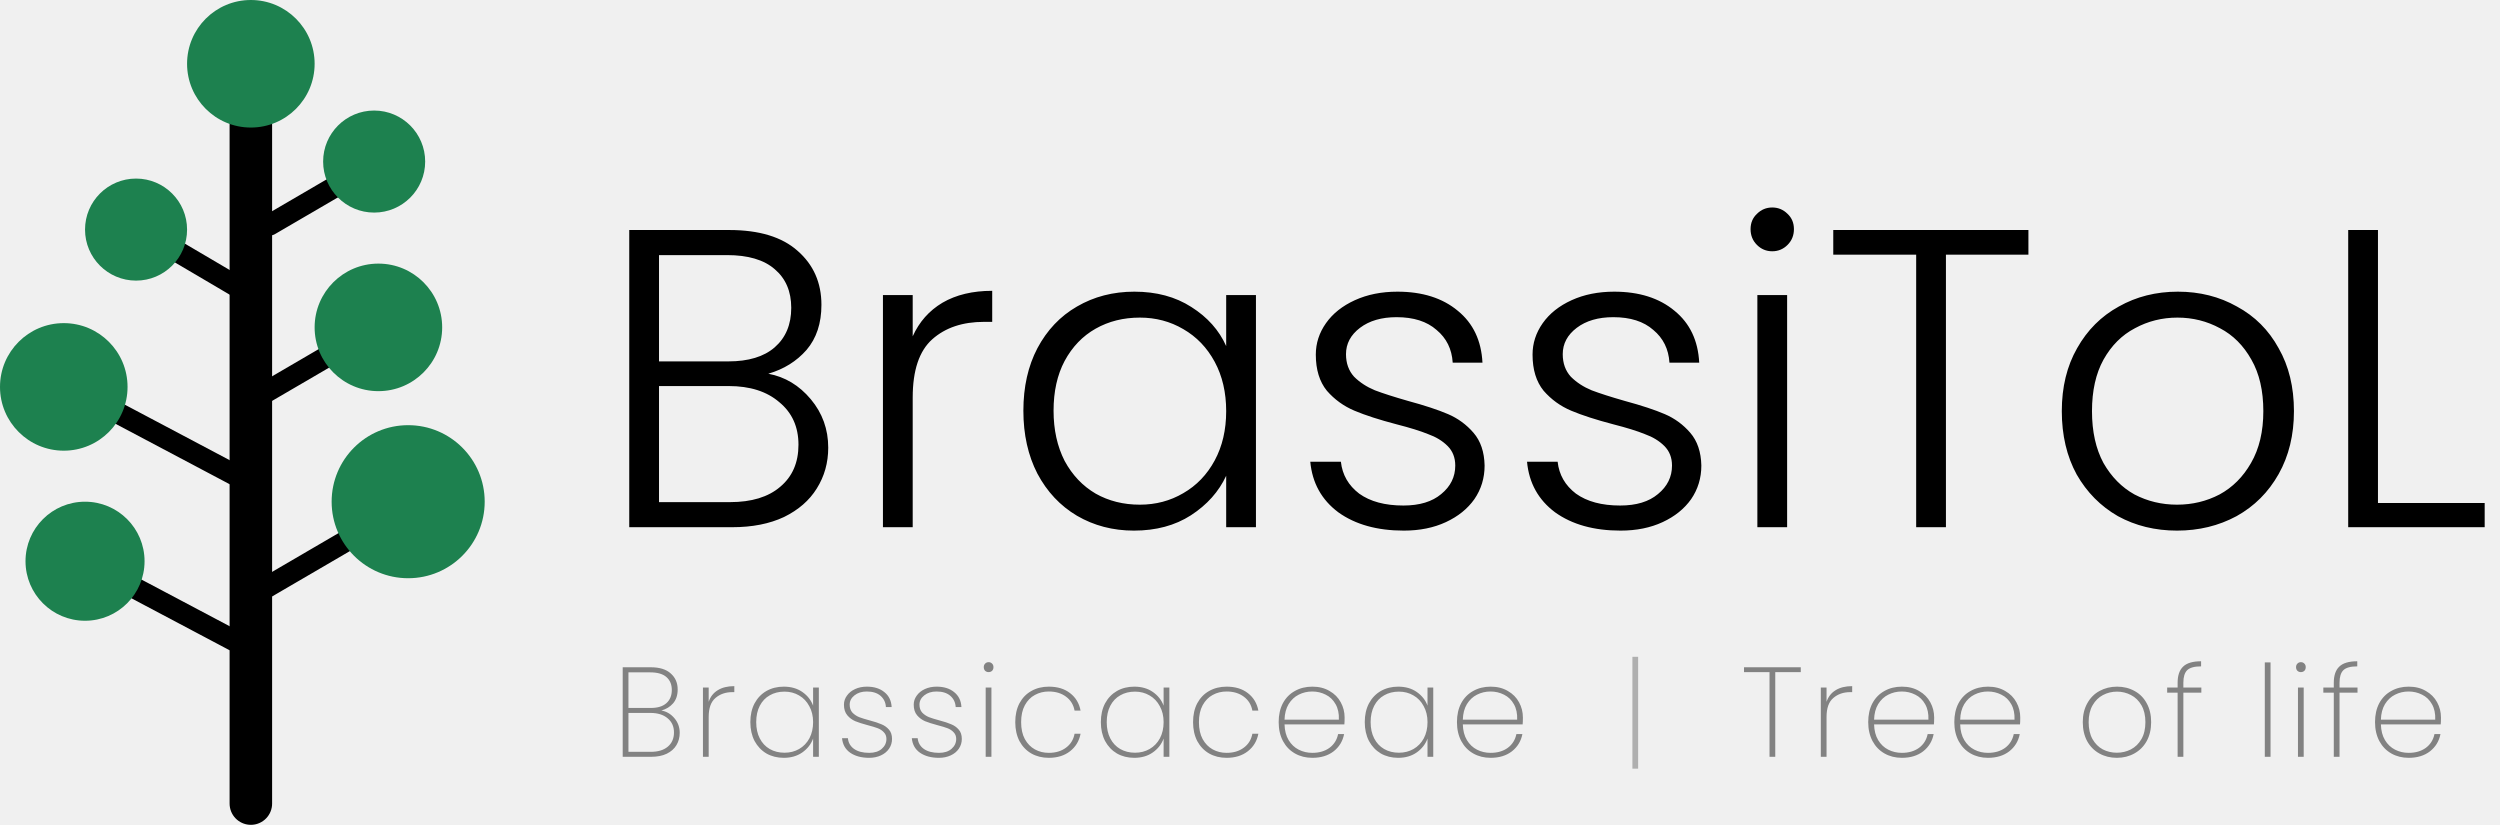
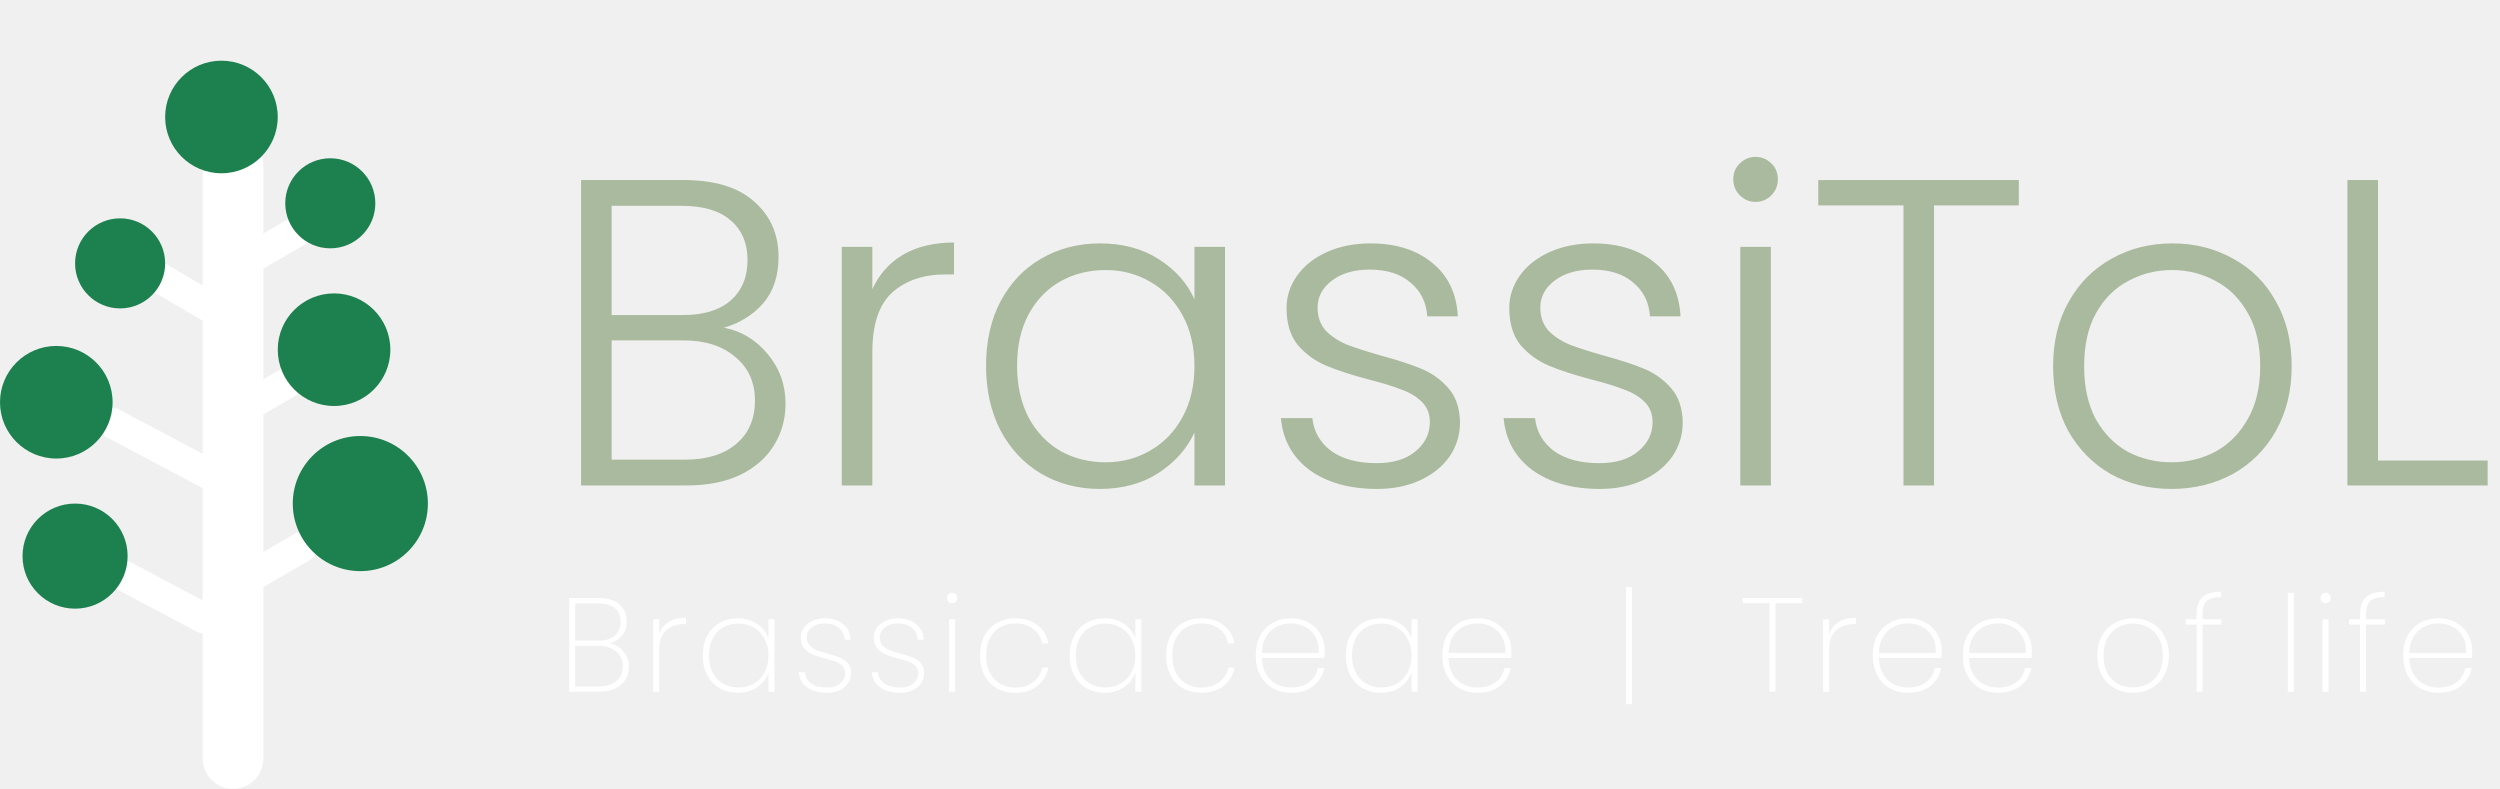
- <svg xmlns="http://www.w3.org/2000/svg" width="294" height="97" viewBox="0 0 294 97" fill="none">
-   <path d="M90.35 43.95C92.317 44.317 93.983 45.317 95.35 46.95C96.717 48.583 97.4 50.483 97.4 52.65C97.4 54.417 96.95 56.017 96.05 57.45C95.183 58.85 93.9 59.967 92.2 60.8C90.5 61.6 88.467 62 86.1 62H74V27.05H85.75C89.283 27.05 91.967 27.867 93.8 29.5C95.667 31.133 96.6 33.25 96.6 35.85C96.6 38.017 96.017 39.783 94.85 41.15C93.683 42.483 92.183 43.417 90.35 43.95ZM77.5 42.5H85.65C88.017 42.5 89.833 41.95 91.1 40.85C92.4 39.717 93.05 38.167 93.05 36.2C93.05 34.267 92.4 32.75 91.1 31.65C89.833 30.55 87.967 30 85.5 30H77.5V42.5ZM85.85 59.05C88.383 59.05 90.35 58.45 91.75 57.25C93.183 56.05 93.9 54.4 93.9 52.3C93.9 50.2 93.15 48.533 91.65 47.3C90.183 46.033 88.2 45.4 85.7 45.4H77.5V59.05H85.85ZM107.334 39.55C108.101 37.85 109.267 36.533 110.834 35.6C112.434 34.667 114.384 34.2 116.684 34.2V37.85H115.734C113.201 37.85 111.167 38.533 109.634 39.9C108.101 41.267 107.334 43.55 107.334 46.75V62H103.834V34.7H107.334V39.55ZM120.349 48.3C120.349 45.5 120.899 43.05 121.999 40.95C123.133 38.817 124.683 37.183 126.649 36.05C128.649 34.883 130.899 34.3 133.399 34.3C135.999 34.3 138.233 34.9 140.099 36.1C141.999 37.3 143.366 38.833 144.199 40.7V34.7H147.699V62H144.199V55.95C143.333 57.817 141.949 59.367 140.049 60.6C138.183 61.8 135.949 62.4 133.349 62.4C130.883 62.4 128.649 61.817 126.649 60.65C124.683 59.483 123.133 57.833 121.999 55.7C120.899 53.567 120.349 51.1 120.349 48.3ZM144.199 48.35C144.199 46.15 143.749 44.217 142.849 42.55C141.949 40.883 140.716 39.6 139.149 38.7C137.616 37.8 135.916 37.35 134.049 37.35C132.116 37.35 130.383 37.783 128.849 38.65C127.316 39.517 126.099 40.783 125.199 42.45C124.333 44.083 123.899 46.033 123.899 48.3C123.899 50.533 124.333 52.5 125.199 54.2C126.099 55.867 127.316 57.15 128.849 58.05C130.383 58.917 132.116 59.35 134.049 59.35C135.916 59.35 137.616 58.9 139.149 58C140.716 57.1 141.949 55.817 142.849 54.15C143.749 52.483 144.199 50.55 144.199 48.35ZM165.089 62.4C161.956 62.4 159.389 61.683 157.389 60.25C155.423 58.783 154.323 56.8 154.089 54.3H157.689C157.856 55.833 158.573 57.083 159.839 58.05C161.139 58.983 162.873 59.45 165.039 59.45C166.939 59.45 168.423 59 169.489 58.1C170.589 57.2 171.139 56.083 171.139 54.75C171.139 53.817 170.839 53.05 170.239 52.45C169.639 51.85 168.873 51.383 167.939 51.05C167.039 50.683 165.806 50.3 164.239 49.9C162.206 49.367 160.556 48.833 159.289 48.3C158.023 47.767 156.939 46.983 156.039 45.95C155.173 44.883 154.739 43.467 154.739 41.7C154.739 40.367 155.139 39.133 155.939 38C156.739 36.867 157.873 35.967 159.339 35.3C160.806 34.633 162.473 34.3 164.339 34.3C167.273 34.3 169.639 35.05 171.439 36.55C173.239 38.017 174.206 40.05 174.339 42.65H170.839C170.739 41.05 170.106 39.767 168.939 38.8C167.806 37.8 166.239 37.3 164.239 37.3C162.473 37.3 161.039 37.717 159.939 38.55C158.839 39.383 158.289 40.417 158.289 41.65C158.289 42.717 158.606 43.6 159.239 44.3C159.906 44.967 160.723 45.5 161.689 45.9C162.656 46.267 163.956 46.683 165.589 47.15C167.556 47.683 169.123 48.2 170.289 48.7C171.456 49.2 172.456 49.933 173.289 50.9C174.123 51.867 174.556 53.15 174.589 54.75C174.589 56.217 174.189 57.533 173.389 58.7C172.589 59.833 171.473 60.733 170.039 61.4C168.606 62.067 166.956 62.4 165.089 62.4ZM190.578 62.4C187.444 62.4 184.878 61.683 182.878 60.25C180.911 58.783 179.811 56.8 179.578 54.3H183.178C183.344 55.833 184.061 57.083 185.328 58.05C186.628 58.983 188.361 59.45 190.528 59.45C192.428 59.45 193.911 59 194.978 58.1C196.078 57.2 196.628 56.083 196.628 54.75C196.628 53.817 196.328 53.05 195.728 52.45C195.128 51.85 194.361 51.383 193.428 51.05C192.528 50.683 191.294 50.3 189.728 49.9C187.694 49.367 186.044 48.833 184.778 48.3C183.511 47.767 182.428 46.983 181.528 45.95C180.661 44.883 180.228 43.467 180.228 41.7C180.228 40.367 180.628 39.133 181.428 38C182.228 36.867 183.361 35.967 184.828 35.3C186.294 34.633 187.961 34.3 189.828 34.3C192.761 34.3 195.128 35.05 196.928 36.55C198.728 38.017 199.694 40.05 199.828 42.65H196.328C196.228 41.05 195.594 39.767 194.428 38.8C193.294 37.8 191.728 37.3 189.728 37.3C187.961 37.3 186.528 37.717 185.428 38.55C184.328 39.383 183.778 40.417 183.778 41.65C183.778 42.717 184.094 43.6 184.728 44.3C185.394 44.967 186.211 45.5 187.178 45.9C188.144 46.267 189.444 46.683 191.078 47.15C193.044 47.683 194.611 48.2 195.778 48.7C196.944 49.2 197.944 49.933 198.778 50.9C199.611 51.867 200.044 53.15 200.078 54.75C200.078 56.217 199.678 57.533 198.878 58.7C198.078 59.833 196.961 60.733 195.528 61.4C194.094 62.067 192.444 62.4 190.578 62.4ZM208.416 29.55C207.716 29.55 207.116 29.3 206.616 28.8C206.116 28.3 205.866 27.683 205.866 26.95C205.866 26.217 206.116 25.617 206.616 25.15C207.116 24.65 207.716 24.4 208.416 24.4C209.116 24.4 209.716 24.65 210.216 25.15C210.716 25.617 210.966 26.217 210.966 26.95C210.966 27.683 210.716 28.3 210.216 28.8C209.716 29.3 209.116 29.55 208.416 29.55ZM210.166 34.7V62H206.666V34.7H210.166ZM238.542 27.05V29.95H228.842V62H225.342V29.95H215.592V27.05H238.542ZM256.018 62.4C253.452 62.4 251.135 61.833 249.068 60.7C247.035 59.533 245.418 57.9 244.218 55.8C243.052 53.667 242.468 51.183 242.468 48.35C242.468 45.517 243.068 43.05 244.268 40.95C245.468 38.817 247.102 37.183 249.168 36.05C251.235 34.883 253.552 34.3 256.118 34.3C258.685 34.3 261.002 34.883 263.068 36.05C265.168 37.183 266.802 38.817 267.968 40.95C269.168 43.05 269.768 45.517 269.768 48.35C269.768 51.15 269.168 53.617 267.968 55.75C266.768 57.883 265.118 59.533 263.018 60.7C260.918 61.833 258.585 62.4 256.018 62.4ZM256.018 59.35C257.818 59.35 259.485 58.95 261.018 58.15C262.552 57.317 263.785 56.083 264.718 54.45C265.685 52.783 266.168 50.75 266.168 48.35C266.168 45.95 265.702 43.933 264.768 42.3C263.835 40.633 262.602 39.4 261.068 38.6C259.535 37.767 257.868 37.35 256.068 37.35C254.268 37.35 252.602 37.767 251.068 38.6C249.535 39.4 248.302 40.633 247.368 42.3C246.468 43.933 246.018 45.95 246.018 48.35C246.018 50.75 246.468 52.783 247.368 54.45C248.302 56.083 249.518 57.317 251.018 58.15C252.552 58.95 254.218 59.35 256.018 59.35ZM279.648 59.15H292.198V62H276.148V27.05H279.648V59.15Z" fill="black" />
-   <path d="M77.775 83.555C78.385 83.665 78.895 83.965 79.305 84.455C79.725 84.945 79.935 85.52 79.935 86.18C79.935 86.72 79.805 87.205 79.545 87.635C79.295 88.055 78.915 88.39 78.405 88.64C77.905 88.88 77.295 89 76.575 89H73.23V78.47H76.515C77.565 78.47 78.355 78.715 78.885 79.205C79.425 79.685 79.695 80.31 79.695 81.08C79.695 81.75 79.515 82.295 79.155 82.715C78.795 83.125 78.335 83.405 77.775 83.555ZM73.905 83.255H76.545C77.335 83.255 77.94 83.07 78.36 82.7C78.79 82.32 79.005 81.8 79.005 81.14C79.005 80.5 78.795 79.995 78.375 79.625C77.955 79.255 77.32 79.07 76.47 79.07H73.905V83.255ZM76.53 88.415C77.38 88.415 78.045 88.215 78.525 87.815C79.015 87.405 79.26 86.845 79.26 86.135C79.26 85.435 79.01 84.88 78.51 84.47C78.02 84.05 77.345 83.84 76.485 83.84H73.905V88.415H76.53ZM83.341 82.535C83.541 81.935 83.897 81.48 84.406 81.17C84.916 80.85 85.567 80.69 86.356 80.69V81.395H86.132C85.332 81.395 84.666 81.625 84.136 82.085C83.606 82.535 83.341 83.275 83.341 84.305V89H82.666V80.855H83.341V82.535ZM88.241 84.92C88.241 84.08 88.406 83.345 88.736 82.715C89.076 82.085 89.541 81.6 90.131 81.26C90.731 80.92 91.411 80.75 92.171 80.75C93.031 80.75 93.761 80.96 94.361 81.38C94.961 81.8 95.381 82.335 95.621 82.985V80.855H96.296V89H95.621V86.855C95.381 87.515 94.956 88.06 94.346 88.49C93.746 88.91 93.021 89.12 92.171 89.12C91.411 89.12 90.731 88.95 90.131 88.61C89.541 88.26 89.076 87.77 88.736 87.14C88.406 86.5 88.241 85.76 88.241 84.92ZM95.621 84.92C95.621 84.21 95.471 83.585 95.171 83.045C94.881 82.495 94.481 82.075 93.971 81.785C93.461 81.485 92.891 81.335 92.261 81.335C91.601 81.335 91.021 81.48 90.521 81.77C90.021 82.05 89.631 82.46 89.351 83C89.071 83.54 88.931 84.18 88.931 84.92C88.931 85.66 89.071 86.3 89.351 86.84C89.631 87.38 90.021 87.795 90.521 88.085C91.031 88.375 91.611 88.52 92.261 88.52C92.891 88.52 93.461 88.375 93.971 88.085C94.491 87.785 94.896 87.365 95.186 86.825C95.476 86.275 95.621 85.64 95.621 84.92ZM102.218 89.12C101.308 89.12 100.563 88.92 99.983 88.52C99.413 88.12 99.093 87.55 99.023 86.81H99.713C99.763 87.34 100.003 87.76 100.433 88.07C100.873 88.38 101.468 88.535 102.218 88.535C102.838 88.535 103.328 88.38 103.688 88.07C104.058 87.75 104.243 87.36 104.243 86.9C104.243 86.58 104.143 86.32 103.943 86.12C103.753 85.91 103.513 85.75 103.223 85.64C102.933 85.53 102.538 85.41 102.038 85.28C101.438 85.12 100.953 84.965 100.583 84.815C100.213 84.655 99.898 84.42 99.638 84.11C99.378 83.8 99.248 83.385 99.248 82.865C99.248 82.485 99.363 82.135 99.593 81.815C99.823 81.485 100.143 81.225 100.553 81.035C100.963 80.845 101.428 80.75 101.948 80.75C102.798 80.75 103.483 80.965 104.003 81.395C104.533 81.815 104.818 82.4 104.858 83.15H104.183C104.153 82.61 103.943 82.17 103.553 81.83C103.163 81.49 102.623 81.32 101.933 81.32C101.353 81.32 100.873 81.47 100.493 81.77C100.113 82.07 99.923 82.435 99.923 82.865C99.923 83.245 100.028 83.555 100.238 83.795C100.458 84.025 100.723 84.205 101.033 84.335C101.353 84.455 101.773 84.585 102.293 84.725C102.863 84.875 103.318 85.025 103.658 85.175C104.008 85.315 104.303 85.525 104.543 85.805C104.783 86.075 104.903 86.44 104.903 86.9C104.903 87.32 104.788 87.7 104.558 88.04C104.328 88.38 104.008 88.645 103.598 88.835C103.188 89.025 102.728 89.12 102.218 89.12ZM110.424 89.12C109.514 89.12 108.769 88.92 108.189 88.52C107.619 88.12 107.299 87.55 107.229 86.81H107.919C107.969 87.34 108.209 87.76 108.639 88.07C109.079 88.38 109.674 88.535 110.424 88.535C111.044 88.535 111.534 88.38 111.894 88.07C112.264 87.75 112.449 87.36 112.449 86.9C112.449 86.58 112.349 86.32 112.149 86.12C111.959 85.91 111.719 85.75 111.429 85.64C111.139 85.53 110.744 85.41 110.244 85.28C109.644 85.12 109.159 84.965 108.789 84.815C108.419 84.655 108.104 84.42 107.844 84.11C107.584 83.8 107.454 83.385 107.454 82.865C107.454 82.485 107.569 82.135 107.799 81.815C108.029 81.485 108.349 81.225 108.759 81.035C109.169 80.845 109.634 80.75 110.154 80.75C111.004 80.75 111.689 80.965 112.209 81.395C112.739 81.815 113.024 82.4 113.064 83.15H112.389C112.359 82.61 112.149 82.17 111.759 81.83C111.369 81.49 110.829 81.32 110.139 81.32C109.559 81.32 109.079 81.47 108.699 81.77C108.319 82.07 108.129 82.435 108.129 82.865C108.129 83.245 108.234 83.555 108.444 83.795C108.664 84.025 108.929 84.205 109.239 84.335C109.559 84.455 109.979 84.585 110.499 84.725C111.069 84.875 111.524 85.025 111.864 85.175C112.214 85.315 112.509 85.525 112.749 85.805C112.989 86.075 113.109 86.44 113.109 86.9C113.109 87.32 112.994 87.7 112.764 88.04C112.534 88.38 112.214 88.645 111.804 88.835C111.394 89.025 110.934 89.12 110.424 89.12ZM116.261 79.04C116.101 79.04 115.966 78.99 115.856 78.89C115.746 78.78 115.691 78.635 115.691 78.455C115.691 78.285 115.746 78.145 115.856 78.035C115.966 77.925 116.101 77.87 116.261 77.87C116.421 77.87 116.556 77.925 116.666 78.035C116.776 78.145 116.831 78.285 116.831 78.455C116.831 78.635 116.776 78.78 116.666 78.89C116.556 78.99 116.421 79.04 116.261 79.04ZM116.591 80.855V89H115.916V80.855H116.591ZM119.395 84.92C119.395 84.07 119.56 83.33 119.89 82.7C120.23 82.07 120.695 81.59 121.285 81.26C121.885 80.92 122.57 80.75 123.34 80.75C124.36 80.75 125.195 81.005 125.845 81.515C126.505 82.025 126.915 82.71 127.075 83.57H126.37C126.24 82.87 125.9 82.32 125.35 81.92C124.81 81.52 124.14 81.32 123.34 81.32C122.74 81.32 122.195 81.455 121.705 81.725C121.215 81.985 120.82 82.39 120.52 82.94C120.23 83.48 120.085 84.14 120.085 84.92C120.085 85.71 120.23 86.375 120.52 86.915C120.82 87.455 121.215 87.86 121.705 88.13C122.195 88.4 122.74 88.535 123.34 88.535C124.14 88.535 124.81 88.335 125.35 87.935C125.9 87.535 126.24 86.985 126.37 86.285H127.075C126.915 87.135 126.505 87.82 125.845 88.34C125.185 88.86 124.35 89.12 123.34 89.12C122.57 89.12 121.885 88.95 121.285 88.61C120.695 88.27 120.23 87.785 119.89 87.155C119.56 86.515 119.395 85.77 119.395 84.92ZM129.461 84.92C129.461 84.08 129.626 83.345 129.956 82.715C130.296 82.085 130.761 81.6 131.351 81.26C131.951 80.92 132.631 80.75 133.391 80.75C134.251 80.75 134.981 80.96 135.581 81.38C136.181 81.8 136.601 82.335 136.841 82.985V80.855H137.516V89H136.841V86.855C136.601 87.515 136.176 88.06 135.566 88.49C134.966 88.91 134.241 89.12 133.391 89.12C132.631 89.12 131.951 88.95 131.351 88.61C130.761 88.26 130.296 87.77 129.956 87.14C129.626 86.5 129.461 85.76 129.461 84.92ZM136.841 84.92C136.841 84.21 136.691 83.585 136.391 83.045C136.101 82.495 135.701 82.075 135.191 81.785C134.681 81.485 134.111 81.335 133.481 81.335C132.821 81.335 132.241 81.48 131.741 81.77C131.241 82.05 130.851 82.46 130.571 83C130.291 83.54 130.151 84.18 130.151 84.92C130.151 85.66 130.291 86.3 130.571 86.84C130.851 87.38 131.241 87.795 131.741 88.085C132.251 88.375 132.831 88.52 133.481 88.52C134.111 88.52 134.681 88.375 135.191 88.085C135.711 87.785 136.116 87.365 136.406 86.825C136.696 86.275 136.841 85.64 136.841 84.92ZM140.304 84.92C140.304 84.07 140.469 83.33 140.799 82.7C141.139 82.07 141.604 81.59 142.194 81.26C142.794 80.92 143.479 80.75 144.249 80.75C145.269 80.75 146.104 81.005 146.754 81.515C147.414 82.025 147.824 82.71 147.984 83.57H147.279C147.149 82.87 146.809 82.32 146.259 81.92C145.719 81.52 145.049 81.32 144.249 81.32C143.649 81.32 143.104 81.455 142.614 81.725C142.124 81.985 141.729 82.39 141.429 82.94C141.139 83.48 140.994 84.14 140.994 84.92C140.994 85.71 141.139 86.375 141.429 86.915C141.729 87.455 142.124 87.86 142.614 88.13C143.104 88.4 143.649 88.535 144.249 88.535C145.049 88.535 145.719 88.335 146.259 87.935C146.809 87.535 147.149 86.985 147.279 86.285H147.984C147.824 87.135 147.414 87.82 146.754 88.34C146.094 88.86 145.259 89.12 144.249 89.12C143.479 89.12 142.794 88.95 142.194 88.61C141.604 88.27 141.139 87.785 140.799 87.155C140.469 86.515 140.304 85.77 140.304 84.92ZM158.126 84.38C158.126 84.74 158.116 85.01 158.096 85.19H151.061C151.081 85.92 151.241 86.535 151.541 87.035C151.841 87.535 152.236 87.91 152.726 88.16C153.216 88.41 153.751 88.535 154.331 88.535C155.131 88.535 155.801 88.34 156.341 87.95C156.881 87.55 157.221 87.01 157.361 86.33H158.066C157.906 87.16 157.496 87.835 156.836 88.355C156.176 88.865 155.341 89.12 154.331 89.12C153.571 89.12 152.891 88.95 152.291 88.61C151.691 88.27 151.221 87.785 150.881 87.155C150.541 86.515 150.371 85.77 150.371 84.92C150.371 84.07 150.536 83.33 150.866 82.7C151.206 82.07 151.676 81.59 152.276 81.26C152.876 80.92 153.561 80.75 154.331 80.75C155.111 80.75 155.786 80.92 156.356 81.26C156.936 81.59 157.376 82.035 157.676 82.595C157.976 83.145 158.126 83.74 158.126 84.38ZM157.451 84.635C157.481 83.915 157.351 83.305 157.061 82.805C156.781 82.305 156.396 81.935 155.906 81.695C155.416 81.445 154.886 81.32 154.316 81.32C153.746 81.32 153.216 81.445 152.726 81.695C152.246 81.935 151.851 82.305 151.541 82.805C151.241 83.305 151.081 83.915 151.061 84.635H157.451ZM160.496 84.92C160.496 84.08 160.661 83.345 160.991 82.715C161.331 82.085 161.796 81.6 162.386 81.26C162.986 80.92 163.666 80.75 164.426 80.75C165.286 80.75 166.016 80.96 166.616 81.38C167.216 81.8 167.636 82.335 167.876 82.985V80.855H168.551V89H167.876V86.855C167.636 87.515 167.211 88.06 166.601 88.49C166.001 88.91 165.276 89.12 164.426 89.12C163.666 89.12 162.986 88.95 162.386 88.61C161.796 88.26 161.331 87.77 160.991 87.14C160.661 86.5 160.496 85.76 160.496 84.92ZM167.876 84.92C167.876 84.21 167.726 83.585 167.426 83.045C167.136 82.495 166.736 82.075 166.226 81.785C165.716 81.485 165.146 81.335 164.516 81.335C163.856 81.335 163.276 81.48 162.776 81.77C162.276 82.05 161.886 82.46 161.606 83C161.326 83.54 161.186 84.18 161.186 84.92C161.186 85.66 161.326 86.3 161.606 86.84C161.886 87.38 162.276 87.795 162.776 88.085C163.286 88.375 163.866 88.52 164.516 88.52C165.146 88.52 165.716 88.375 166.226 88.085C166.746 87.785 167.151 87.365 167.441 86.825C167.731 86.275 167.876 85.64 167.876 84.92ZM179.093 84.38C179.093 84.74 179.083 85.01 179.063 85.19H172.028C172.048 85.92 172.208 86.535 172.508 87.035C172.808 87.535 173.203 87.91 173.693 88.16C174.183 88.41 174.718 88.535 175.298 88.535C176.098 88.535 176.768 88.34 177.308 87.95C177.848 87.55 178.188 87.01 178.328 86.33H179.033C178.873 87.16 178.463 87.835 177.803 88.355C177.143 88.865 176.308 89.12 175.298 89.12C174.538 89.12 173.858 88.95 173.258 88.61C172.658 88.27 172.188 87.785 171.848 87.155C171.508 86.515 171.338 85.77 171.338 84.92C171.338 84.07 171.503 83.33 171.833 82.7C172.173 82.07 172.643 81.59 173.243 81.26C173.843 80.92 174.528 80.75 175.298 80.75C176.078 80.75 176.753 80.92 177.323 81.26C177.903 81.59 178.343 82.035 178.643 82.595C178.943 83.145 179.093 83.74 179.093 84.38ZM178.418 84.635C178.448 83.915 178.318 83.305 178.028 82.805C177.748 82.305 177.363 81.935 176.873 81.695C176.383 81.445 175.853 81.32 175.283 81.32C174.713 81.32 174.183 81.445 173.693 81.695C173.213 81.935 172.818 82.305 172.508 82.805C172.208 83.305 172.048 83.915 172.028 84.635H178.418ZM211.771 78.47V79.04H208.771V89H208.096V79.04H205.096V78.47H211.771ZM214.802 82.535C215.002 81.935 215.357 81.48 215.867 81.17C216.377 80.85 217.027 80.69 217.817 80.69V81.395H217.592C216.792 81.395 216.127 81.625 215.597 82.085C215.067 82.535 214.802 83.275 214.802 84.305V89H214.127V80.855H214.802V82.535ZM227.457 84.38C227.457 84.74 227.447 85.01 227.427 85.19H220.392C220.412 85.92 220.572 86.535 220.872 87.035C221.172 87.535 221.567 87.91 222.057 88.16C222.547 88.41 223.082 88.535 223.662 88.535C224.462 88.535 225.132 88.34 225.672 87.95C226.212 87.55 226.552 87.01 226.692 86.33H227.397C227.237 87.16 226.827 87.835 226.167 88.355C225.507 88.865 224.672 89.12 223.662 89.12C222.902 89.12 222.222 88.95 221.622 88.61C221.022 88.27 220.552 87.785 220.212 87.155C219.872 86.515 219.702 85.77 219.702 84.92C219.702 84.07 219.867 83.33 220.197 82.7C220.537 82.07 221.007 81.59 221.607 81.26C222.207 80.92 222.892 80.75 223.662 80.75C224.442 80.75 225.117 80.92 225.687 81.26C226.267 81.59 226.707 82.035 227.007 82.595C227.307 83.145 227.457 83.74 227.457 84.38ZM226.782 84.635C226.812 83.915 226.682 83.305 226.392 82.805C226.112 82.305 225.727 81.935 225.237 81.695C224.747 81.445 224.217 81.32 223.647 81.32C223.077 81.32 222.547 81.445 222.057 81.695C221.577 81.935 221.182 82.305 220.872 82.805C220.572 83.305 220.412 83.915 220.392 84.635H226.782ZM237.582 84.38C237.582 84.74 237.572 85.01 237.552 85.19H230.517C230.537 85.92 230.697 86.535 230.997 87.035C231.297 87.535 231.692 87.91 232.182 88.16C232.672 88.41 233.207 88.535 233.787 88.535C234.587 88.535 235.257 88.34 235.797 87.95C236.337 87.55 236.677 87.01 236.817 86.33H237.522C237.362 87.16 236.952 87.835 236.292 88.355C235.632 88.865 234.797 89.12 233.787 89.12C233.027 89.12 232.347 88.95 231.747 88.61C231.147 88.27 230.677 87.785 230.337 87.155C229.997 86.515 229.827 85.77 229.827 84.92C229.827 84.07 229.992 83.33 230.322 82.7C230.662 82.07 231.132 81.59 231.732 81.26C232.332 80.92 233.017 80.75 233.787 80.75C234.567 80.75 235.242 80.92 235.812 81.26C236.392 81.59 236.832 82.035 237.132 82.595C237.432 83.145 237.582 83.74 237.582 84.38ZM236.907 84.635C236.937 83.915 236.807 83.305 236.517 82.805C236.237 82.305 235.852 81.935 235.362 81.695C234.872 81.445 234.342 81.32 233.772 81.32C233.202 81.32 232.672 81.445 232.182 81.695C231.702 81.935 231.307 82.305 230.997 82.805C230.697 83.305 230.537 83.915 230.517 84.635H236.907ZM248.94 89.12C248.18 89.12 247.495 88.95 246.885 88.61C246.275 88.27 245.795 87.785 245.445 87.155C245.105 86.515 244.935 85.77 244.935 84.92C244.935 84.08 245.11 83.345 245.46 82.715C245.81 82.075 246.29 81.59 246.9 81.26C247.52 80.92 248.21 80.75 248.97 80.75C249.73 80.75 250.415 80.92 251.025 81.26C251.635 81.59 252.11 82.07 252.45 82.7C252.8 83.33 252.975 84.07 252.975 84.92C252.975 85.77 252.8 86.515 252.45 87.155C252.1 87.785 251.615 88.27 250.995 88.61C250.385 88.95 249.7 89.12 248.94 89.12ZM248.94 88.52C249.53 88.52 250.08 88.39 250.59 88.13C251.11 87.86 251.525 87.455 251.835 86.915C252.145 86.375 252.3 85.71 252.3 84.92C252.3 84.14 252.145 83.48 251.835 82.94C251.525 82.4 251.115 82 250.605 81.74C250.095 81.47 249.545 81.335 248.955 81.335C248.365 81.335 247.815 81.47 247.305 81.74C246.805 82 246.4 82.4 246.09 82.94C245.78 83.48 245.625 84.14 245.625 84.92C245.625 85.71 245.775 86.375 246.075 86.915C246.385 87.455 246.79 87.86 247.29 88.13C247.8 88.39 248.35 88.52 248.94 88.52ZM258.878 81.455H256.763V89H256.088V81.455H254.858V80.855H256.088V80.285C256.088 79.435 256.303 78.805 256.733 78.395C257.163 77.975 257.868 77.765 258.848 77.765V78.365C258.068 78.365 257.523 78.515 257.213 78.815C256.913 79.115 256.763 79.605 256.763 80.285V80.855H258.878V81.455ZM267.015 77.9V89H266.34V77.9H267.015ZM270.585 79.04C270.425 79.04 270.29 78.99 270.18 78.89C270.07 78.78 270.015 78.635 270.015 78.455C270.015 78.285 270.07 78.145 270.18 78.035C270.29 77.925 270.425 77.87 270.585 77.87C270.745 77.87 270.88 77.925 270.99 78.035C271.1 78.145 271.155 78.285 271.155 78.455C271.155 78.635 271.1 78.78 270.99 78.89C270.88 78.99 270.745 79.04 270.585 79.04ZM270.915 80.855V89H270.24V80.855H270.915ZM277.244 81.455H275.129V89H274.454V81.455H273.224V80.855H274.454V80.285C274.454 79.435 274.669 78.805 275.099 78.395C275.529 77.975 276.234 77.765 277.214 77.765V78.365C276.434 78.365 275.889 78.515 275.579 78.815C275.279 79.115 275.129 79.605 275.129 80.285V80.855H277.244V81.455ZM287.058 84.38C287.058 84.74 287.048 85.01 287.028 85.19H279.993C280.013 85.92 280.173 86.535 280.473 87.035C280.773 87.535 281.168 87.91 281.658 88.16C282.148 88.41 282.683 88.535 283.263 88.535C284.063 88.535 284.733 88.34 285.273 87.95C285.813 87.55 286.153 87.01 286.293 86.33H286.998C286.838 87.16 286.428 87.835 285.768 88.355C285.108 88.865 284.273 89.12 283.263 89.12C282.503 89.12 281.823 88.95 281.223 88.61C280.623 88.27 280.153 87.785 279.813 87.155C279.473 86.515 279.303 85.77 279.303 84.92C279.303 84.07 279.468 83.33 279.798 82.7C280.138 82.07 280.608 81.59 281.208 81.26C281.808 80.92 282.493 80.75 283.263 80.75C284.043 80.75 284.718 80.92 285.288 81.26C285.868 81.59 286.308 82.035 286.608 82.595C286.908 83.145 287.058 83.74 287.058 84.38ZM286.383 84.635C286.413 83.915 286.283 83.305 285.993 82.805C285.713 82.305 285.328 81.935 284.838 81.695C284.348 81.445 283.818 81.32 283.248 81.32C282.678 81.32 282.148 81.445 281.658 81.695C281.178 81.935 280.783 82.305 280.473 82.805C280.173 83.305 280.013 83.915 279.993 84.635H286.383Z" fill="#828282" />
-   <path d="M192.645 90.395H191.97V77.24H192.645V90.395Z" fill="#AFAFAF" />
-   <line x1="13.69" y1="48.48" x2="28.48" y2="56.31" stroke="black" stroke-width="2.5" stroke-linecap="round" />
-   <line x1="12.69" y1="67.48" x2="27.48" y2="75.31" stroke="black" stroke-width="2.5" stroke-linecap="round" />
-   <line x1="15.711" y1="26.556" x2="30.556" y2="35.289" stroke="black" stroke-width="2.5" stroke-linecap="round" />
-   <line x1="40.55" y1="63.71" x2="30.71" y2="69.45" stroke="black" stroke-width="2.5" stroke-linecap="round" />
-   <circle cx="7.5" cy="45.5" r="7.5" fill="#1D814F" />
-   <circle cx="48" cy="59" r="9" fill="#1D814F" />
-   <line x1="29.5" y1="12.5" x2="29.5" y2="94.5" stroke="black" stroke-width="5" stroke-linecap="round" />
-   <line x1="41.55" y1="20.71" x2="31.71" y2="26.45" stroke="black" stroke-width="2.5" stroke-linecap="round" />
-   <circle cx="29.5" cy="7.5" r="7.5" fill="#1D814F" />
-   <line x1="40.55" y1="40.71" x2="30.71" y2="46.45" stroke="black" stroke-width="2.5" stroke-linecap="round" />
-   <circle cx="16" cy="27" r="6" fill="#1D814F" />
-   <circle cx="44" cy="19" r="6" fill="#1D814F" />
-   <circle cx="44.5" cy="38.5" r="7.5" fill="#1D814F" />
-   <circle cx="10" cy="66" r="7" fill="#1D814F" />
+ <svg xmlns="http://www.w3.org/2000/svg" width="206" height="65" viewBox="0 0 206 65" fill="none">
+   <path d="M59.652 27.004C61.068 27.268 62.268 27.988 63.252 29.164C64.236 30.34 64.728 31.708 64.728 33.268C64.728 34.54 64.404 35.692 63.756 36.724C63.132 37.732 62.208 38.536 60.984 39.136C59.76 39.712 58.296 40 56.592 40H47.88V14.836H56.34C58.884 14.836 60.816 15.424 62.136 16.6C63.48 17.776 64.152 19.3 64.152 21.172C64.152 22.732 63.732 24.004 62.892 24.988C62.052 25.948 60.972 26.62 59.652 27.004ZM50.4 25.96H56.268C57.972 25.96 59.28 25.564 60.192 24.772C61.128 23.956 61.596 22.84 61.596 21.424C61.596 20.032 61.128 18.94 60.192 18.148C59.28 17.356 57.936 16.96 56.16 16.96H50.4V25.96ZM56.412 37.876C58.236 37.876 59.652 37.444 60.66 36.58C61.692 35.716 62.208 34.528 62.208 33.016C62.208 31.504 61.668 30.304 60.588 29.416C59.532 28.504 58.104 28.048 56.304 28.048H50.4V37.876H56.412ZM71.88 23.836C72.433 22.612 73.272 21.664 74.4 20.992C75.552 20.32 76.957 19.984 78.612 19.984V22.612H77.928C76.105 22.612 74.641 23.104 73.537 24.088C72.433 25.072 71.88 26.716 71.88 29.02V40H69.361V20.344H71.88V23.836ZM81.251 30.136C81.251 28.12 81.647 26.356 82.439 24.844C83.255 23.308 84.371 22.132 85.787 21.316C87.227 20.476 88.847 20.056 90.647 20.056C92.519 20.056 94.127 20.488 95.471 21.352C96.839 22.216 97.823 23.32 98.423 24.664V20.344H100.943V40H98.423V35.644C97.799 36.988 96.803 38.104 95.435 38.992C94.091 39.856 92.483 40.288 90.611 40.288C88.835 40.288 87.227 39.868 85.787 39.028C84.371 38.188 83.255 37 82.439 35.464C81.647 33.928 81.251 32.152 81.251 30.136ZM98.423 30.172C98.423 28.588 98.099 27.196 97.451 25.996C96.803 24.796 95.915 23.872 94.787 23.224C93.683 22.576 92.459 22.252 91.115 22.252C89.723 22.252 88.475 22.564 87.371 23.188C86.267 23.812 85.391 24.724 84.743 25.924C84.119 27.1 83.807 28.504 83.807 30.136C83.807 31.744 84.119 33.16 84.743 34.384C85.391 35.584 86.267 36.508 87.371 37.156C88.475 37.78 89.723 38.092 91.115 38.092C92.459 38.092 93.683 37.768 94.787 37.12C95.915 36.472 96.803 35.548 97.451 34.348C98.099 33.148 98.423 31.756 98.423 30.172ZM113.464 40.288C111.208 40.288 109.36 39.772 107.92 38.74C106.504 37.684 105.712 36.256 105.544 34.456H108.136C108.256 35.56 108.772 36.46 109.684 37.156C110.62 37.828 111.868 38.164 113.428 38.164C114.796 38.164 115.864 37.84 116.632 37.192C117.424 36.544 117.82 35.74 117.82 34.78C117.82 34.108 117.604 33.556 117.172 33.124C116.74 32.692 116.188 32.356 115.516 32.116C114.868 31.852 113.98 31.576 112.852 31.288C111.388 30.904 110.2 30.52 109.288 30.136C108.376 29.752 107.596 29.188 106.948 28.444C106.324 27.676 106.012 26.656 106.012 25.384C106.012 24.424 106.3 23.536 106.876 22.72C107.452 21.904 108.268 21.256 109.324 20.776C110.38 20.296 111.58 20.056 112.924 20.056C115.036 20.056 116.74 20.596 118.036 21.676C119.332 22.732 120.028 24.196 120.124 26.068H117.604C117.532 24.916 117.076 23.992 116.236 23.296C115.42 22.576 114.292 22.216 112.852 22.216C111.58 22.216 110.548 22.516 109.756 23.116C108.964 23.716 108.568 24.46 108.568 25.348C108.568 26.116 108.796 26.752 109.252 27.256C109.732 27.736 110.32 28.12 111.016 28.408C111.712 28.672 112.648 28.972 113.824 29.308C115.24 29.692 116.368 30.064 117.208 30.424C118.048 30.784 118.768 31.312 119.368 32.008C119.968 32.704 120.28 33.628 120.304 34.78C120.304 35.836 120.016 36.784 119.44 37.624C118.864 38.44 118.06 39.088 117.028 39.568C115.996 40.048 114.808 40.288 113.464 40.288ZM131.816 40.288C129.56 40.288 127.712 39.772 126.272 38.74C124.856 37.684 124.064 36.256 123.896 34.456H126.488C126.608 35.56 127.124 36.46 128.036 37.156C128.972 37.828 130.22 38.164 131.78 38.164C133.148 38.164 134.216 37.84 134.984 37.192C135.776 36.544 136.172 35.74 136.172 34.78C136.172 34.108 135.956 33.556 135.524 33.124C135.092 32.692 134.54 32.356 133.868 32.116C133.22 31.852 132.332 31.576 131.204 31.288C129.74 30.904 128.552 30.52 127.64 30.136C126.728 29.752 125.948 29.188 125.3 28.444C124.676 27.676 124.364 26.656 124.364 25.384C124.364 24.424 124.652 23.536 125.228 22.72C125.804 21.904 126.62 21.256 127.676 20.776C128.732 20.296 129.932 20.056 131.276 20.056C133.388 20.056 135.092 20.596 136.388 21.676C137.684 22.732 138.38 24.196 138.476 26.068H135.956C135.884 24.916 135.428 23.992 134.588 23.296C133.772 22.576 132.644 22.216 131.204 22.216C129.932 22.216 128.9 22.516 128.108 23.116C127.316 23.716 126.92 24.46 126.92 25.348C126.92 26.116 127.148 26.752 127.604 27.256C128.084 27.736 128.672 28.12 129.368 28.408C130.064 28.672 131 28.972 132.176 29.308C133.592 29.692 134.72 30.064 135.56 30.424C136.4 30.784 137.12 31.312 137.72 32.008C138.32 32.704 138.632 33.628 138.656 34.78C138.656 35.836 138.368 36.784 137.792 37.624C137.216 38.44 136.412 39.088 135.38 39.568C134.348 40.048 133.16 40.288 131.816 40.288ZM144.66 16.636C144.156 16.636 143.724 16.456 143.364 16.096C143.004 15.736 142.824 15.292 142.824 14.764C142.824 14.236 143.004 13.804 143.364 13.468C143.724 13.108 144.156 12.928 144.66 12.928C145.164 12.928 145.596 13.108 145.956 13.468C146.316 13.804 146.496 14.236 146.496 14.764C146.496 15.292 146.316 15.736 145.956 16.096C145.596 16.456 145.164 16.636 144.66 16.636ZM145.92 20.344V40H143.4V20.344H145.92ZM166.35 14.836V16.924H159.366V40H156.846V16.924H149.826V14.836H166.35ZM178.933 40.288C177.085 40.288 175.417 39.88 173.929 39.064C172.465 38.224 171.301 37.048 170.437 35.536C169.597 34 169.177 32.212 169.177 30.172C169.177 28.132 169.609 26.356 170.473 24.844C171.337 23.308 172.513 22.132 174.001 21.316C175.489 20.476 177.157 20.056 179.005 20.056C180.853 20.056 182.521 20.476 184.009 21.316C185.521 22.132 186.697 23.308 187.537 24.844C188.401 26.356 188.833 28.132 188.833 30.172C188.833 32.188 188.401 33.964 187.537 35.5C186.673 37.036 185.485 38.224 183.973 39.064C182.461 39.88 180.781 40.288 178.933 40.288ZM178.933 38.092C180.229 38.092 181.429 37.804 182.533 37.228C183.637 36.628 184.525 35.74 185.197 34.564C185.893 33.364 186.241 31.9 186.241 30.172C186.241 28.444 185.905 26.992 185.233 25.816C184.561 24.616 183.673 23.728 182.569 23.152C181.465 22.552 180.265 22.252 178.969 22.252C177.673 22.252 176.473 22.552 175.369 23.152C174.265 23.728 173.377 24.616 172.705 25.816C172.057 26.992 171.733 28.444 171.733 30.172C171.733 31.9 172.057 33.364 172.705 34.564C173.377 35.74 174.253 36.628 175.333 37.228C176.437 37.804 177.637 38.092 178.933 38.092ZM195.947 37.948H204.983V40H193.427V14.836H195.947V37.948Z" fill="#AABA9E" />
+   <line x1="9.112" y1="34.789" x2="17.418" y2="39.186" stroke="white" stroke-width="2.5" stroke-linecap="round" />
+   <line x1="8.494" y1="46.543" x2="16.8" y2="50.94" stroke="white" stroke-width="2.5" stroke-linecap="round" />
+   <line x1="10.371" y1="21.258" x2="18.732" y2="26.175" stroke="white" stroke-width="2.5" stroke-linecap="round" />
+   <line x1="24.911" y1="45.059" x2="19.648" y2="48.129" stroke="white" stroke-width="2.5" stroke-linecap="round" />
+   <circle cx="4.639" cy="33.145" r="4.639" fill="#1D814F" />
+   <circle cx="29.691" cy="41.495" r="5.567" fill="#1D814F" />
+   <line x1="19.201" y1="13.685" x2="19.201" y2="62.5" stroke="white" stroke-width="5" stroke-linecap="round" />
+   <line x1="25.529" y1="18.462" x2="20.266" y2="21.532" stroke="white" stroke-width="2.5" stroke-linecap="round" />
+   <circle cx="18.247" cy="9.639" r="4.639" fill="#1D814F" />
+   <line x1="24.911" y1="30.833" x2="19.648" y2="33.903" stroke="white" stroke-width="2.5" stroke-linecap="round" />
+   <ellipse cx="9.897" cy="21.702" rx="3.711" ry="3.711" fill="#1D814F" />
+   <ellipse cx="27.216" cy="16.752" rx="3.711" ry="3.711" fill="#1D814F" />
+   <circle cx="27.526" cy="28.815" r="4.639" fill="#1D814F" />
+   <circle cx="6.186" cy="45.824" r="4.33" fill="#1D814F" />
+   <path d="M50.235 53.007C50.682 53.088 51.056 53.308 51.357 53.667C51.665 54.026 51.819 54.448 51.819 54.932C51.819 55.328 51.724 55.684 51.533 55.999C51.35 56.307 51.071 56.553 50.697 56.736C50.33 56.912 49.883 57 49.355 57H46.902V49.278H49.311C50.081 49.278 50.66 49.458 51.049 49.817C51.445 50.169 51.643 50.627 51.643 51.192C51.643 51.683 51.511 52.083 51.247 52.391C50.983 52.692 50.646 52.897 50.235 53.007ZM47.397 52.787H49.333C49.912 52.787 50.356 52.651 50.664 52.38C50.979 52.101 51.137 51.72 51.137 51.236C51.137 50.767 50.983 50.396 50.675 50.125C50.367 49.854 49.901 49.718 49.278 49.718H47.397V52.787ZM49.322 56.571C49.945 56.571 50.433 56.424 50.785 56.131C51.144 55.83 51.324 55.42 51.324 54.899C51.324 54.386 51.141 53.979 50.774 53.678C50.415 53.37 49.92 53.216 49.289 53.216H47.397V56.571H49.322ZM54.317 52.259C54.464 51.819 54.724 51.485 55.098 51.258C55.472 51.023 55.949 50.906 56.528 50.906V51.423H56.363C55.776 51.423 55.289 51.592 54.9 51.929C54.511 52.259 54.317 52.802 54.317 53.557V57H53.822V51.027H54.317V52.259ZM57.91 54.008C57.91 53.392 58.031 52.853 58.273 52.391C58.522 51.929 58.863 51.573 59.296 51.324C59.736 51.075 60.234 50.95 60.792 50.95C61.422 50.95 61.958 51.104 62.398 51.412C62.838 51.72 63.146 52.112 63.322 52.589V51.027H63.817V57H63.322V55.427C63.146 55.911 62.834 56.311 62.387 56.626C61.947 56.934 61.415 57.088 60.792 57.088C60.234 57.088 59.736 56.963 59.296 56.714C58.863 56.457 58.522 56.098 58.273 55.636C58.031 55.167 57.91 54.624 57.91 54.008ZM63.322 54.008C63.322 53.487 63.212 53.029 62.992 52.633C62.779 52.23 62.486 51.922 62.112 51.709C61.738 51.489 61.32 51.379 60.858 51.379C60.374 51.379 59.949 51.485 59.582 51.698C59.215 51.903 58.929 52.204 58.724 52.6C58.519 52.996 58.416 53.465 58.416 54.008C58.416 54.551 58.519 55.02 58.724 55.416C58.929 55.812 59.215 56.116 59.582 56.329C59.956 56.542 60.381 56.648 60.858 56.648C61.32 56.648 61.738 56.542 62.112 56.329C62.493 56.109 62.79 55.801 63.003 55.405C63.215 55.002 63.322 54.536 63.322 54.008ZM68.16 57.088C67.493 57.088 66.947 56.941 66.521 56.648C66.103 56.355 65.868 55.937 65.817 55.394H66.323C66.36 55.783 66.536 56.091 66.851 56.318C67.174 56.545 67.61 56.659 68.16 56.659C68.615 56.659 68.974 56.545 69.238 56.318C69.51 56.083 69.645 55.797 69.645 55.46C69.645 55.225 69.572 55.035 69.425 54.888C69.286 54.734 69.11 54.617 68.897 54.536C68.684 54.455 68.395 54.367 68.028 54.272C67.588 54.155 67.233 54.041 66.961 53.931C66.69 53.814 66.459 53.641 66.268 53.414C66.078 53.187 65.982 52.882 65.982 52.501C65.982 52.222 66.067 51.966 66.235 51.731C66.404 51.489 66.638 51.298 66.939 51.159C67.24 51.02 67.581 50.95 67.962 50.95C68.585 50.95 69.088 51.108 69.469 51.423C69.858 51.731 70.067 52.16 70.096 52.71H69.601C69.579 52.314 69.425 51.991 69.139 51.742C68.853 51.493 68.457 51.368 67.951 51.368C67.526 51.368 67.174 51.478 66.895 51.698C66.617 51.918 66.477 52.186 66.477 52.501C66.477 52.78 66.554 53.007 66.708 53.183C66.87 53.352 67.064 53.484 67.291 53.579C67.526 53.667 67.834 53.762 68.215 53.865C68.633 53.975 68.967 54.085 69.216 54.195C69.473 54.298 69.689 54.452 69.865 54.657C70.041 54.855 70.129 55.123 70.129 55.46C70.129 55.768 70.045 56.047 69.876 56.296C69.707 56.545 69.473 56.74 69.172 56.879C68.871 57.018 68.534 57.088 68.16 57.088ZM74.178 57.088C73.511 57.088 72.964 56.941 72.539 56.648C72.121 56.355 71.886 55.937 71.835 55.394H72.341C72.378 55.783 72.554 56.091 72.869 56.318C73.192 56.545 73.628 56.659 74.178 56.659C74.633 56.659 74.992 56.545 75.256 56.318C75.527 56.083 75.663 55.797 75.663 55.46C75.663 55.225 75.59 55.035 75.443 54.888C75.304 54.734 75.128 54.617 74.915 54.536C74.702 54.455 74.413 54.367 74.046 54.272C73.606 54.155 73.25 54.041 72.979 53.931C72.708 53.814 72.477 53.641 72.286 53.414C72.095 53.187 72 52.882 72 52.501C72 52.222 72.084 51.966 72.253 51.731C72.422 51.489 72.656 51.298 72.957 51.159C73.258 51.02 73.599 50.95 73.98 50.95C74.603 50.95 75.106 51.108 75.487 51.423C75.876 51.731 76.085 52.16 76.114 52.71H75.619C75.597 52.314 75.443 51.991 75.157 51.742C74.871 51.493 74.475 51.368 73.969 51.368C73.544 51.368 73.192 51.478 72.913 51.698C72.634 51.918 72.495 52.186 72.495 52.501C72.495 52.78 72.572 53.007 72.726 53.183C72.887 53.352 73.082 53.484 73.309 53.579C73.544 53.667 73.852 53.762 74.233 53.865C74.651 53.975 74.985 54.085 75.234 54.195C75.491 54.298 75.707 54.452 75.883 54.657C76.059 54.855 76.147 55.123 76.147 55.46C76.147 55.768 76.063 56.047 75.894 56.296C75.725 56.545 75.491 56.74 75.19 56.879C74.889 57.018 74.552 57.088 74.178 57.088ZM78.458 49.696C78.34 49.696 78.241 49.659 78.161 49.586C78.08 49.505 78.04 49.399 78.04 49.267C78.04 49.142 78.08 49.04 78.161 48.959C78.241 48.878 78.34 48.838 78.458 48.838C78.575 48.838 78.674 48.878 78.755 48.959C78.835 49.04 78.876 49.142 78.876 49.267C78.876 49.399 78.835 49.505 78.755 49.586C78.674 49.659 78.575 49.696 78.458 49.696ZM78.7 51.027V57H78.205V51.027H78.7ZM80.756 54.008C80.756 53.385 80.877 52.842 81.119 52.38C81.369 51.918 81.71 51.566 82.142 51.324C82.582 51.075 83.085 50.95 83.649 50.95C84.397 50.95 85.01 51.137 85.486 51.511C85.97 51.885 86.271 52.387 86.388 53.018H85.871C85.776 52.505 85.527 52.101 85.123 51.808C84.727 51.515 84.236 51.368 83.649 51.368C83.209 51.368 82.81 51.467 82.45 51.665C82.091 51.856 81.801 52.153 81.581 52.556C81.369 52.952 81.262 53.436 81.262 54.008C81.262 54.587 81.369 55.075 81.581 55.471C81.801 55.867 82.091 56.164 82.45 56.362C82.81 56.56 83.209 56.659 83.649 56.659C84.236 56.659 84.727 56.512 85.123 56.219C85.527 55.926 85.776 55.522 85.871 55.009H86.388C86.271 55.632 85.97 56.135 85.486 56.516C85.002 56.897 84.39 57.088 83.649 57.088C83.085 57.088 82.582 56.963 82.142 56.714C81.71 56.465 81.369 56.109 81.119 55.647C80.877 55.178 80.756 54.631 80.756 54.008ZM88.138 54.008C88.138 53.392 88.259 52.853 88.501 52.391C88.751 51.929 89.092 51.573 89.524 51.324C89.964 51.075 90.463 50.95 91.02 50.95C91.651 50.95 92.186 51.104 92.626 51.412C93.066 51.72 93.374 52.112 93.55 52.589V51.027H94.045V57H93.55V55.427C93.374 55.911 93.063 56.311 92.615 56.626C92.175 56.934 91.644 57.088 91.02 57.088C90.463 57.088 89.964 56.963 89.524 56.714C89.092 56.457 88.751 56.098 88.501 55.636C88.259 55.167 88.138 54.624 88.138 54.008ZM93.55 54.008C93.55 53.487 93.44 53.029 93.22 52.633C93.008 52.23 92.714 51.922 92.34 51.709C91.966 51.489 91.548 51.379 91.086 51.379C90.602 51.379 90.177 51.485 89.81 51.698C89.444 51.903 89.158 52.204 88.952 52.6C88.747 52.996 88.644 53.465 88.644 54.008C88.644 54.551 88.747 55.02 88.952 55.416C89.158 55.812 89.444 56.116 89.81 56.329C90.184 56.542 90.61 56.648 91.086 56.648C91.548 56.648 91.966 56.542 92.34 56.329C92.722 56.109 93.019 55.801 93.231 55.405C93.444 55.002 93.55 54.536 93.55 54.008ZM96.09 54.008C96.09 53.385 96.211 52.842 96.453 52.38C96.702 51.918 97.043 51.566 97.476 51.324C97.916 51.075 98.418 50.95 98.983 50.95C99.731 50.95 100.343 51.137 100.82 51.511C101.304 51.885 101.604 52.387 101.722 53.018H101.205C101.109 52.505 100.86 52.101 100.457 51.808C100.061 51.515 99.569 51.368 98.983 51.368C98.543 51.368 98.143 51.467 97.784 51.665C97.424 51.856 97.135 52.153 96.915 52.556C96.702 52.952 96.596 53.436 96.596 54.008C96.596 54.587 96.702 55.075 96.915 55.471C97.135 55.867 97.424 56.164 97.784 56.362C98.143 56.56 98.543 56.659 98.983 56.659C99.569 56.659 100.061 56.512 100.457 56.219C100.86 55.926 101.109 55.522 101.205 55.009H101.722C101.604 55.632 101.304 56.135 100.82 56.516C100.336 56.897 99.723 57.088 98.983 57.088C98.418 57.088 97.916 56.963 97.476 56.714C97.043 56.465 96.702 56.109 96.453 55.647C96.211 55.178 96.09 54.631 96.09 54.008ZM109.159 53.612C109.159 53.876 109.151 54.074 109.137 54.206H103.978C103.992 54.741 104.11 55.192 104.33 55.559C104.55 55.926 104.839 56.201 105.199 56.384C105.558 56.567 105.95 56.659 106.376 56.659C106.962 56.659 107.454 56.516 107.85 56.23C108.246 55.937 108.495 55.541 108.598 55.042H109.115C108.997 55.651 108.697 56.146 108.213 56.527C107.729 56.901 107.116 57.088 106.376 57.088C105.818 57.088 105.32 56.963 104.88 56.714C104.44 56.465 104.095 56.109 103.846 55.647C103.596 55.178 103.472 54.631 103.472 54.008C103.472 53.385 103.593 52.842 103.835 52.38C104.084 51.918 104.429 51.566 104.869 51.324C105.309 51.075 105.811 50.95 106.376 50.95C106.948 50.95 107.443 51.075 107.861 51.324C108.286 51.566 108.609 51.892 108.829 52.303C109.049 52.706 109.159 53.143 109.159 53.612ZM108.664 53.799C108.686 53.271 108.59 52.824 108.378 52.457C108.172 52.09 107.89 51.819 107.531 51.643C107.171 51.46 106.783 51.368 106.365 51.368C105.947 51.368 105.558 51.46 105.199 51.643C104.847 51.819 104.557 52.09 104.33 52.457C104.11 52.824 103.992 53.271 103.978 53.799H108.664ZM110.897 54.008C110.897 53.392 111.018 52.853 111.26 52.391C111.509 51.929 111.85 51.573 112.283 51.324C112.723 51.075 113.221 50.95 113.779 50.95C114.409 50.95 114.945 51.104 115.385 51.412C115.825 51.72 116.133 52.112 116.309 52.589V51.027H116.804V57H116.309V55.427C116.133 55.911 115.821 56.311 115.374 56.626C114.934 56.934 114.402 57.088 113.779 57.088C113.221 57.088 112.723 56.963 112.283 56.714C111.85 56.457 111.509 56.098 111.26 55.636C111.018 55.167 110.897 54.624 110.897 54.008ZM116.309 54.008C116.309 53.487 116.199 53.029 115.979 52.633C115.766 52.23 115.473 51.922 115.099 51.709C114.725 51.489 114.307 51.379 113.845 51.379C113.361 51.379 112.935 51.485 112.569 51.698C112.202 51.903 111.916 52.204 111.711 52.6C111.505 52.996 111.403 53.465 111.403 54.008C111.403 54.551 111.505 55.02 111.711 55.416C111.916 55.812 112.202 56.116 112.569 56.329C112.943 56.542 113.368 56.648 113.845 56.648C114.307 56.648 114.725 56.542 115.099 56.329C115.48 56.109 115.777 55.801 115.99 55.405C116.202 55.002 116.309 54.536 116.309 54.008ZM124.535 53.612C124.535 53.876 124.528 54.074 124.513 54.206H119.354C119.369 54.741 119.486 55.192 119.706 55.559C119.926 55.926 120.216 56.201 120.575 56.384C120.934 56.567 121.327 56.659 121.752 56.659C122.339 56.659 122.83 56.516 123.226 56.23C123.622 55.937 123.871 55.541 123.974 55.042H124.491C124.374 55.651 124.073 56.146 123.589 56.527C123.105 56.901 122.493 57.088 121.752 57.088C121.195 57.088 120.696 56.963 120.256 56.714C119.816 56.465 119.471 56.109 119.222 55.647C118.973 55.178 118.848 54.631 118.848 54.008C118.848 53.385 118.969 52.842 119.211 52.38C119.46 51.918 119.805 51.566 120.245 51.324C120.685 51.075 121.187 50.95 121.752 50.95C122.324 50.95 122.819 51.075 123.237 51.324C123.662 51.566 123.985 51.892 124.205 52.303C124.425 52.706 124.535 53.143 124.535 53.612ZM124.04 53.799C124.062 53.271 123.967 52.824 123.754 52.457C123.549 52.09 123.266 51.819 122.907 51.643C122.548 51.46 122.159 51.368 121.741 51.368C121.323 51.368 120.934 51.46 120.575 51.643C120.223 51.819 119.933 52.09 119.706 52.457C119.486 52.824 119.369 53.271 119.354 53.799H124.04ZM134.473 58.023H133.978V48.376H134.473V58.023ZM148.499 49.278V49.696H146.299V57H145.804V49.696H143.604V49.278H148.499ZM150.722 52.259C150.868 51.819 151.129 51.485 151.503 51.258C151.877 51.023 152.353 50.906 152.933 50.906V51.423H152.768C152.181 51.423 151.693 51.592 151.305 51.929C150.916 52.259 150.722 52.802 150.722 53.557V57H150.227V51.027H150.722V52.259ZM160.002 53.612C160.002 53.876 159.994 54.074 159.98 54.206H154.821C154.835 54.741 154.953 55.192 155.173 55.559C155.393 55.926 155.682 56.201 156.042 56.384C156.401 56.567 156.793 56.659 157.219 56.659C157.805 56.659 158.297 56.516 158.693 56.23C159.089 55.937 159.338 55.541 159.441 55.042H159.958C159.84 55.651 159.54 56.146 159.056 56.527C158.572 56.901 157.959 57.088 157.219 57.088C156.661 57.088 156.163 56.963 155.723 56.714C155.283 56.465 154.938 56.109 154.689 55.647C154.439 55.178 154.315 54.631 154.315 54.008C154.315 53.385 154.436 52.842 154.678 52.38C154.927 51.918 155.272 51.566 155.712 51.324C156.152 51.075 156.654 50.95 157.219 50.95C157.791 50.95 158.286 51.075 158.704 51.324C159.129 51.566 159.452 51.892 159.672 52.303C159.892 52.706 160.002 53.143 160.002 53.612ZM159.507 53.799C159.529 53.271 159.433 52.824 159.221 52.457C159.015 52.09 158.733 51.819 158.374 51.643C158.014 51.46 157.626 51.368 157.208 51.368C156.79 51.368 156.401 51.46 156.042 51.643C155.69 51.819 155.4 52.09 155.173 52.457C154.953 52.824 154.835 53.271 154.821 53.799H159.507ZM167.427 53.612C167.427 53.876 167.419 54.074 167.405 54.206H162.246C162.26 54.741 162.378 55.192 162.598 55.559C162.818 55.926 163.107 56.201 163.467 56.384C163.826 56.567 164.218 56.659 164.644 56.659C165.23 56.659 165.722 56.516 166.118 56.23C166.514 55.937 166.763 55.541 166.866 55.042H167.383C167.265 55.651 166.965 56.146 166.481 56.527C165.997 56.901 165.384 57.088 164.644 57.088C164.086 57.088 163.588 56.963 163.148 56.714C162.708 56.465 162.363 56.109 162.114 55.647C161.864 55.178 161.74 54.631 161.74 54.008C161.74 53.385 161.861 52.842 162.103 52.38C162.352 51.918 162.697 51.566 163.137 51.324C163.577 51.075 164.079 50.95 164.644 50.95C165.216 50.95 165.711 51.075 166.129 51.324C166.554 51.566 166.877 51.892 167.097 52.303C167.317 52.706 167.427 53.143 167.427 53.612ZM166.932 53.799C166.954 53.271 166.858 52.824 166.646 52.457C166.44 52.09 166.158 51.819 165.799 51.643C165.439 51.46 165.051 51.368 164.633 51.368C164.215 51.368 163.826 51.46 163.467 51.643C163.115 51.819 162.825 52.09 162.598 52.457C162.378 52.824 162.26 53.271 162.246 53.799H166.932ZM175.756 57.088C175.199 57.088 174.696 56.963 174.249 56.714C173.802 56.465 173.45 56.109 173.193 55.647C172.944 55.178 172.819 54.631 172.819 54.008C172.819 53.392 172.947 52.853 173.204 52.391C173.461 51.922 173.813 51.566 174.26 51.324C174.715 51.075 175.221 50.95 175.778 50.95C176.335 50.95 176.838 51.075 177.285 51.324C177.732 51.566 178.081 51.918 178.33 52.38C178.587 52.842 178.715 53.385 178.715 54.008C178.715 54.631 178.587 55.178 178.33 55.647C178.073 56.109 177.718 56.465 177.263 56.714C176.816 56.963 176.313 57.088 175.756 57.088ZM175.756 56.648C176.189 56.648 176.592 56.553 176.966 56.362C177.347 56.164 177.652 55.867 177.879 55.471C178.106 55.075 178.22 54.587 178.22 54.008C178.22 53.436 178.106 52.952 177.879 52.556C177.652 52.16 177.351 51.867 176.977 51.676C176.603 51.478 176.2 51.379 175.767 51.379C175.334 51.379 174.931 51.478 174.557 51.676C174.19 51.867 173.893 52.16 173.666 52.556C173.439 52.952 173.325 53.436 173.325 54.008C173.325 54.587 173.435 55.075 173.655 55.471C173.882 55.867 174.179 56.164 174.546 56.362C174.92 56.553 175.323 56.648 175.756 56.648ZM183.044 51.467H181.493V57H180.998V51.467H180.096V51.027H180.998V50.609C180.998 49.986 181.156 49.524 181.471 49.223C181.786 48.915 182.303 48.761 183.022 48.761V49.201C182.45 49.201 182.05 49.311 181.823 49.531C181.603 49.751 181.493 50.11 181.493 50.609V51.027H183.044V51.467ZM189.011 48.86V57H188.516V48.86H189.011ZM191.629 49.696C191.511 49.696 191.412 49.659 191.332 49.586C191.251 49.505 191.211 49.399 191.211 49.267C191.211 49.142 191.251 49.04 191.332 48.959C191.412 48.878 191.511 48.838 191.629 48.838C191.746 48.838 191.845 48.878 191.926 48.959C192.006 49.04 192.047 49.142 192.047 49.267C192.047 49.399 192.006 49.505 191.926 49.586C191.845 49.659 191.746 49.696 191.629 49.696ZM191.871 51.027V57H191.376V51.027H191.871ZM196.512 51.467H194.961V57H194.466V51.467H193.564V51.027H194.466V50.609C194.466 49.986 194.624 49.524 194.939 49.223C195.255 48.915 195.772 48.761 196.49 48.761V49.201C195.918 49.201 195.519 49.311 195.291 49.531C195.071 49.751 194.961 50.11 194.961 50.609V51.027H196.512V51.467ZM203.709 53.612C203.709 53.876 203.702 54.074 203.687 54.206H198.528C198.543 54.741 198.66 55.192 198.88 55.559C199.1 55.926 199.39 56.201 199.749 56.384C200.109 56.567 200.501 56.659 200.926 56.659C201.513 56.659 202.004 56.516 202.4 56.23C202.796 55.937 203.046 55.541 203.148 55.042H203.665C203.548 55.651 203.247 56.146 202.763 56.527C202.279 56.901 201.667 57.088 200.926 57.088C200.369 57.088 199.87 56.963 199.43 56.714C198.99 56.465 198.646 56.109 198.396 55.647C198.147 55.178 198.022 54.631 198.022 54.008C198.022 53.385 198.143 52.842 198.385 52.38C198.635 51.918 198.979 51.566 199.419 51.324C199.859 51.075 200.362 50.95 200.926 50.95C201.498 50.95 201.993 51.075 202.411 51.324C202.837 51.566 203.159 51.892 203.379 52.303C203.599 52.706 203.709 53.143 203.709 53.612ZM203.214 53.799C203.236 53.271 203.141 52.824 202.928 52.457C202.723 52.09 202.441 51.819 202.081 51.643C201.722 51.46 201.333 51.368 200.915 51.368C200.497 51.368 200.109 51.46 199.749 51.643C199.397 51.819 199.108 52.09 198.88 52.457C198.66 52.824 198.543 53.271 198.528 53.799H203.214Z" fill="white" />
</svg>
